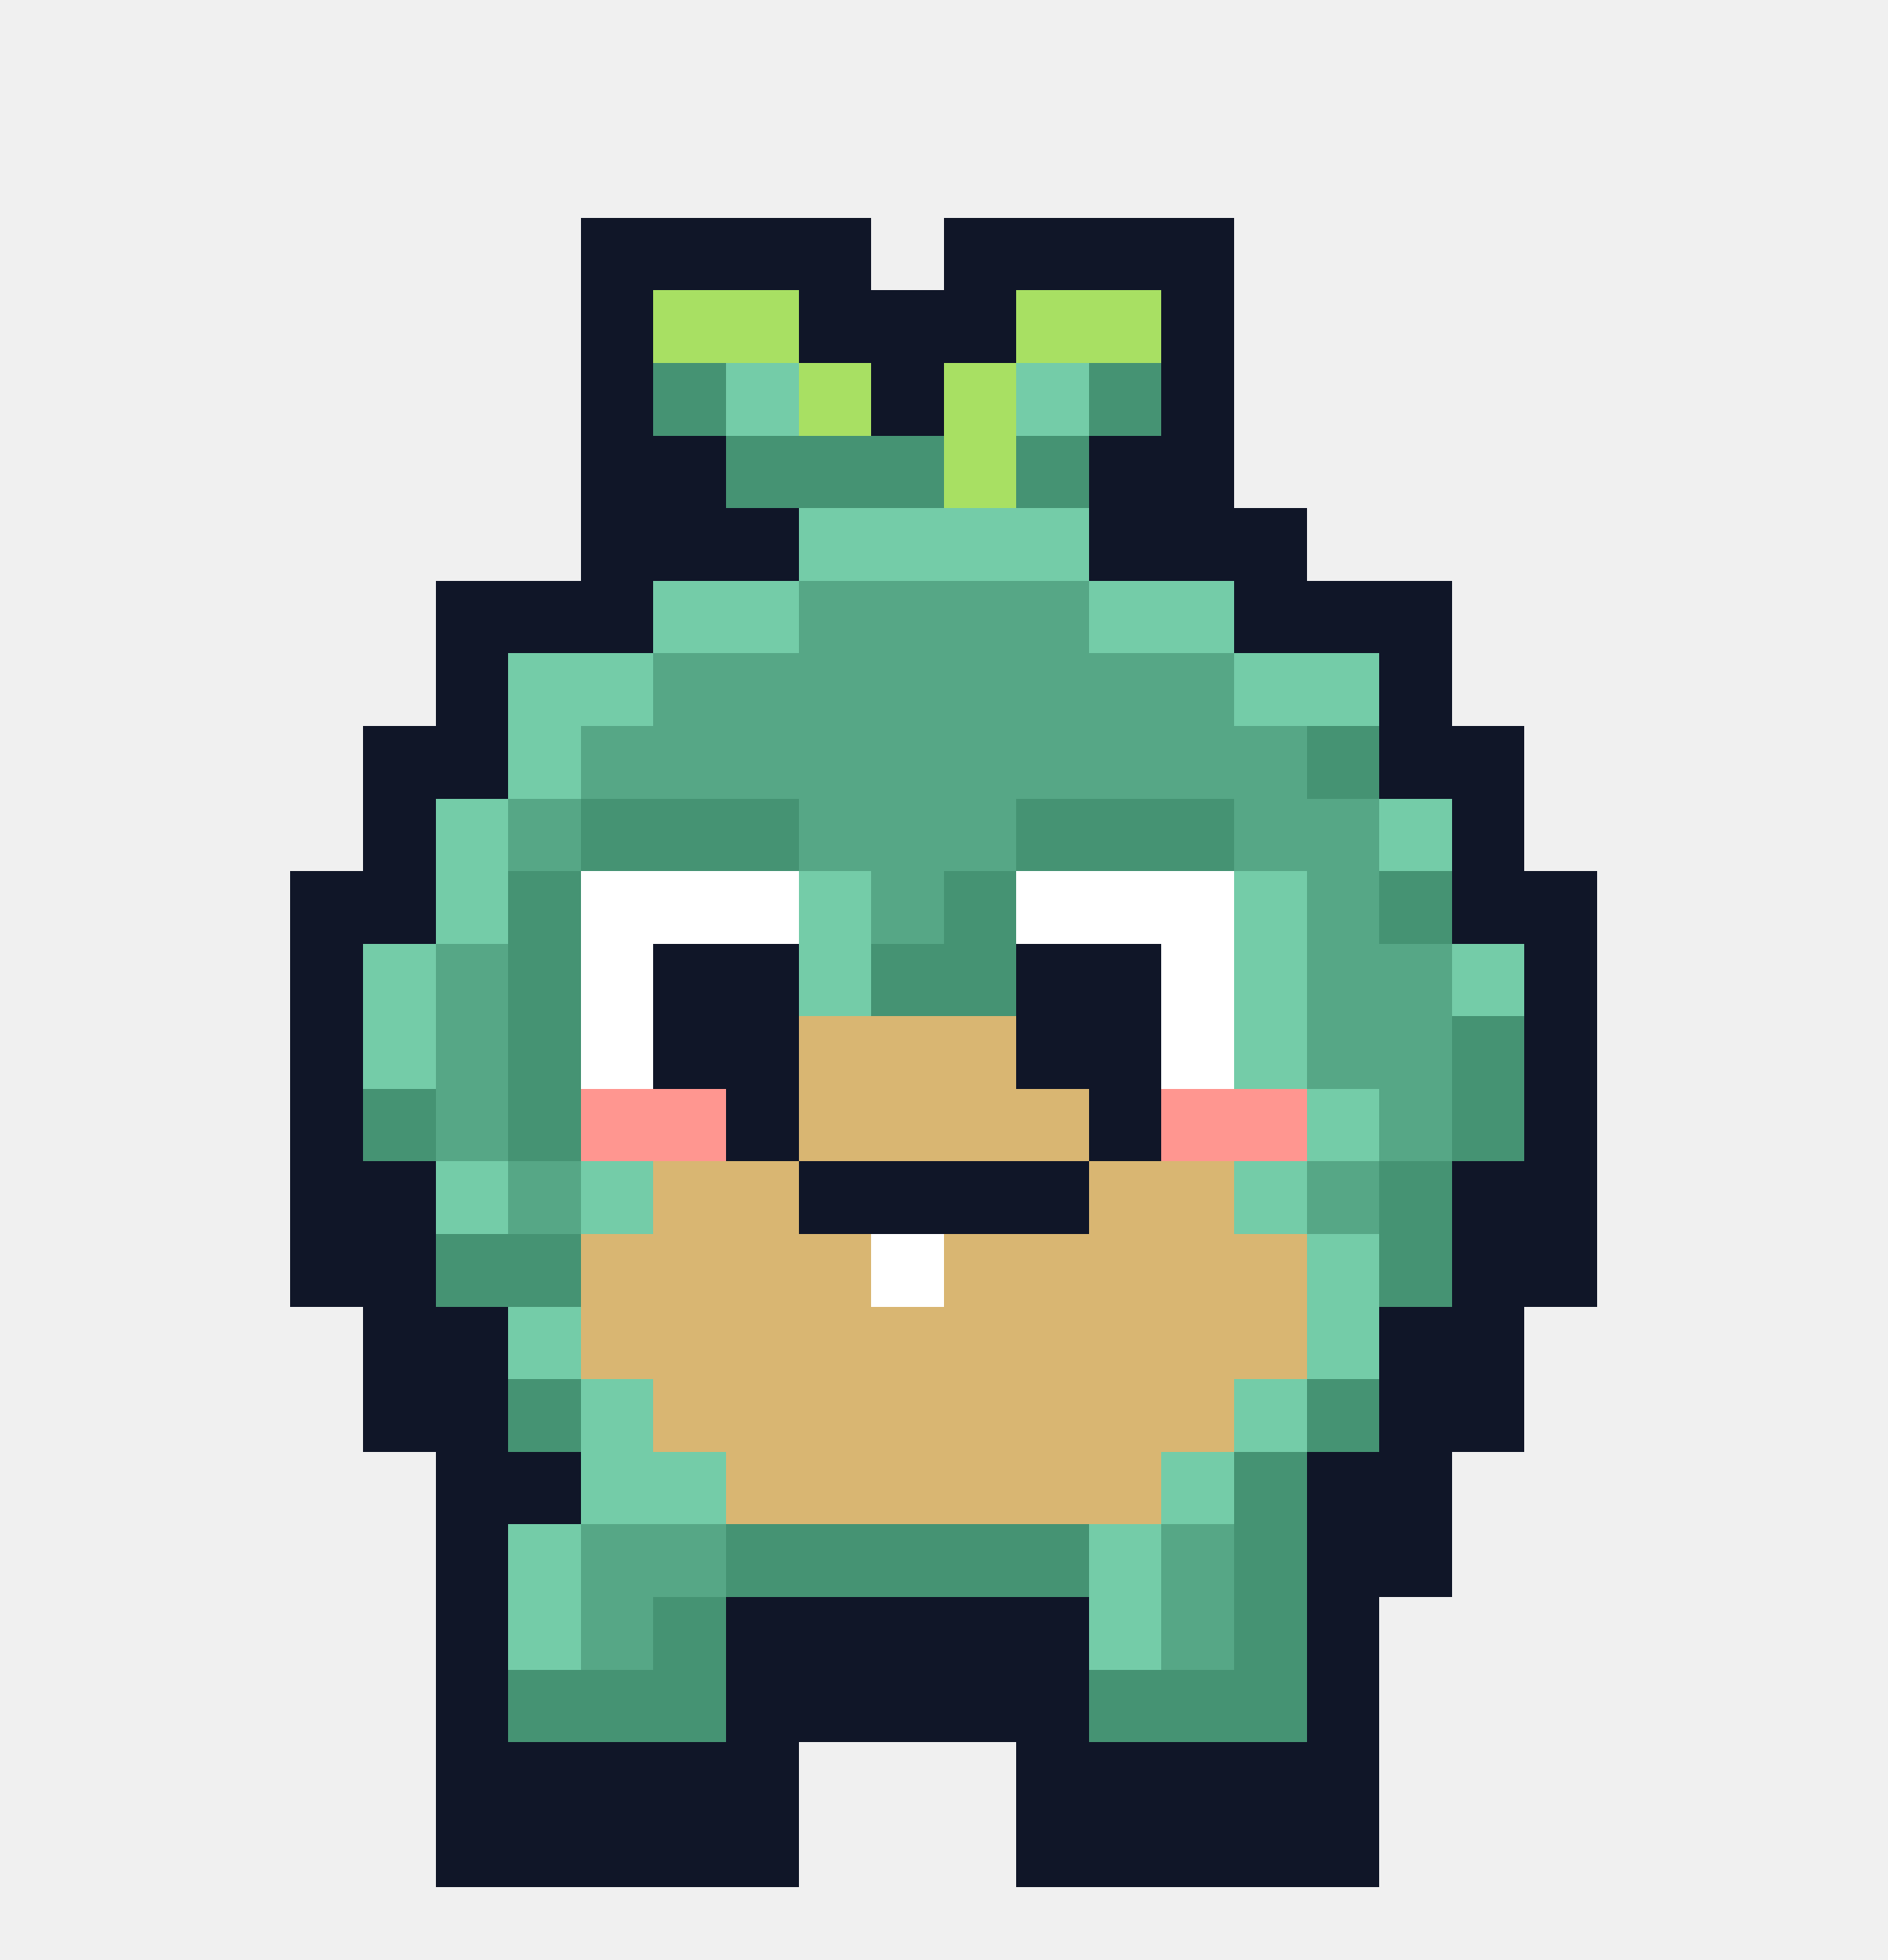
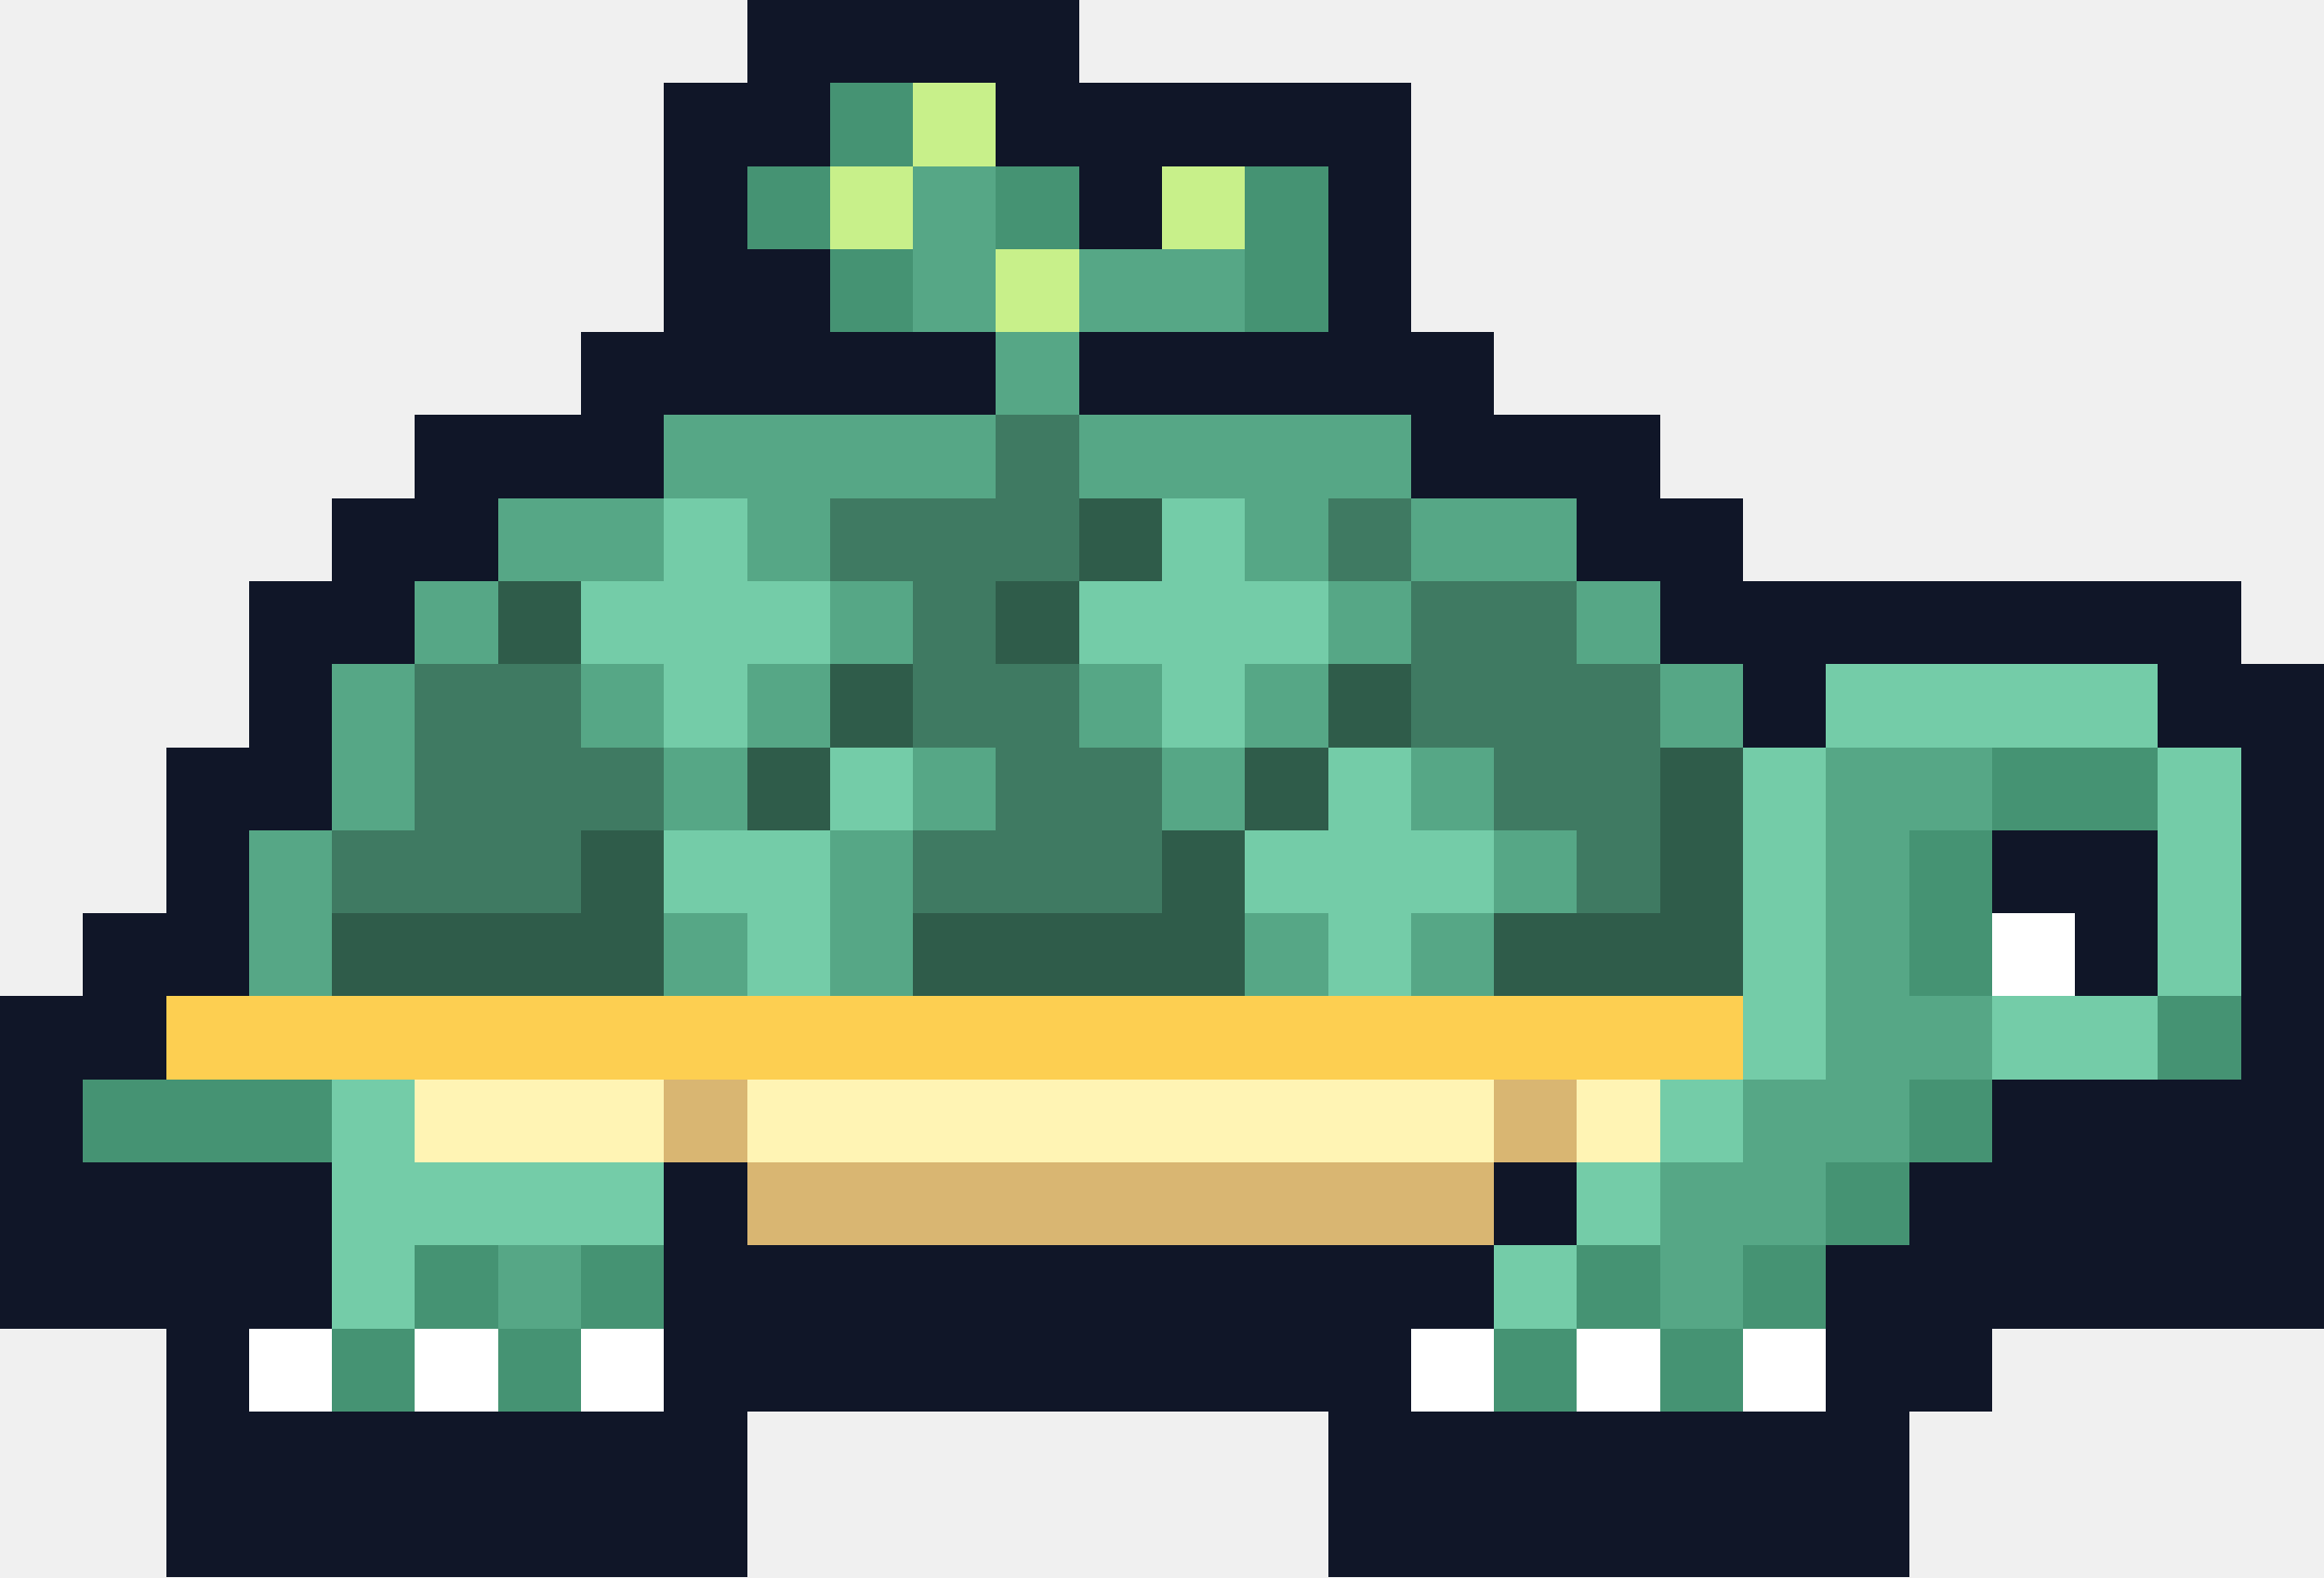
- <svg xmlns="http://www.w3.org/2000/svg" viewBox="0 0 26 27" width="104" height="108" shape-rendering="crispEdges" role="img">
-   <path fill="#101628" d="M8 3h4v1h-4zM13 3h4v1h-4zM8 4h1v1h-1zM11 4h3v1h-3zM16 4h1v1h-1zM8 5h1v1h-1zM12 5h1v1h-1zM16 5h1v1h-1zM8 6h2v1h-2zM15 6h2v1h-2zM8 7h3v1h-3zM15 7h3v1h-3zM6 8h3v1h-3zM17 8h3v1h-3zM6 9h1v1h-1zM19 9h1v1h-1zM5 10h2v1h-2zM19 10h2v1h-2zM5 11h1v1h-1zM20 11h1v1h-1zM4 12h2v1h-2zM20 12h2v1h-2zM4 13h1v1h-1zM9 13h2v1h-2zM14 13h2v1h-2zM21 13h1v1h-1zM4 14h1v1h-1zM9 14h2v1h-2zM14 14h2v1h-2zM21 14h1v1h-1zM4 15h1v1h-1zM10 15h1v1h-1zM15 15h1v1h-1zM21 15h1v1h-1zM4 16h2v1h-2zM11 16h4v1h-4zM20 16h2v1h-2zM4 17h2v1h-2zM20 17h2v1h-2zM5 18h2v1h-2zM19 18h2v1h-2zM5 19h2v1h-2zM19 19h2v1h-2zM6 20h2v1h-2zM18 20h2v1h-2zM6 21h1v1h-1zM18 21h2v1h-2zM6 22h1v1h-1zM10 22h5v1h-5zM18 22h1v1h-1zM6 23h1v1h-1zM10 23h5v1h-5zM18 23h1v1h-1zM6 24h5v1h-5zM14 24h5v1h-5zM6 25h5v1h-5zM14 25h5v1h-5z" />
-   <path fill="#a8e063" d="M9 4h2v1h-2zM14 4h2v1h-2zM11 5h1v1h-1zM13 5h1v1h-1zM13 6h1v1h-1z" />
-   <path fill="#459373" d="M9 5h1v1h-1zM15 5h1v1h-1zM10 6h3v1h-3zM14 6h1v1h-1zM18 10h1v1h-1zM8 11h3v1h-3zM14 11h3v1h-3zM7 12h1v1h-1zM13 12h1v1h-1zM19 12h1v1h-1zM7 13h1v1h-1zM12 13h2v1h-2zM7 14h1v1h-1zM20 14h1v1h-1zM5 15h1v1h-1zM7 15h1v1h-1zM20 15h1v1h-1zM19 16h1v1h-1zM6 17h2v1h-2zM19 17h1v1h-1zM7 19h1v1h-1zM18 19h1v1h-1zM17 20h1v1h-1zM10 21h5v1h-5zM17 21h1v1h-1zM9 22h1v1h-1zM17 22h1v1h-1zM7 23h3v1h-3zM15 23h3v1h-3z" />
-   <path fill="#74cca8" d="M10 5h1v1h-1zM14 5h1v1h-1zM11 7h4v1h-4zM9 8h2v1h-2zM15 8h2v1h-2zM7 9h2v1h-2zM17 9h2v1h-2zM7 10h1v1h-1zM6 11h1v1h-1zM19 11h1v1h-1zM6 12h1v1h-1zM11 12h1v1h-1zM17 12h1v1h-1zM5 13h1v1h-1zM11 13h1v1h-1zM17 13h1v1h-1zM20 13h1v1h-1zM5 14h1v1h-1zM17 14h1v1h-1zM18 15h1v1h-1zM6 16h1v1h-1zM8 16h1v1h-1zM17 16h1v1h-1zM18 17h1v1h-1zM7 18h1v1h-1zM18 18h1v1h-1zM8 19h1v1h-1zM17 19h1v1h-1zM8 20h2v1h-2zM16 20h1v1h-1zM7 21h1v1h-1zM15 21h1v1h-1zM7 22h1v1h-1zM15 22h1v1h-1z" />
-   <path fill="#56a786" d="M11 8h4v1h-4zM9 9h8v1h-8zM8 10h10v1h-10zM7 11h1v1h-1zM11 11h3v1h-3zM17 11h2v1h-2zM12 12h1v1h-1zM18 12h1v1h-1zM6 13h1v1h-1zM18 13h2v1h-2zM6 14h1v1h-1zM18 14h2v1h-2zM6 15h1v1h-1zM19 15h1v1h-1zM7 16h1v1h-1zM18 16h1v1h-1zM8 21h2v1h-2zM16 21h1v1h-1zM8 22h1v1h-1zM16 22h1v1h-1z" />
-   <path fill="#ffffff" d="M8 12h3v1h-3zM14 12h3v1h-3zM8 13h1v1h-1zM16 13h1v1h-1zM8 14h1v1h-1zM16 14h1v1h-1zM12 17h1v1h-1z" />
-   <path fill="#d9b672" d="M11 14h3v1h-3zM11 15h4v1h-4zM9 16h2v1h-2zM15 16h2v1h-2zM8 17h4v1h-4zM13 17h5v1h-5zM8 18h10v1h-10zM9 19h8v1h-8zM10 20h6v1h-6z" />
-   <path fill="#ff9690" d="M8 15h2v1h-2zM16 15h2v1h-2z" />
+ <svg xmlns="http://www.w3.org/2000/svg" viewBox="0 0 28 19" width="112" height="76" shape-rendering="crispEdges" role="img">
+   <path fill="#101628" d="M9 0h4v1h-4zM8 1h2v1h-2zM12 1h5v1h-5zM8 2h1v1h-1zM13 2h1v1h-1zM16 2h1v1h-1zM8 3h2v1h-2zM16 3h1v1h-1zM7 4h5v1h-5zM13 4h5v1h-5zM5 5h3v1h-3zM17 5h3v1h-3zM4 6h2v1h-2zM19 6h2v1h-2zM3 7h2v1h-2zM20 7h7v1h-7zM3 8h1v1h-1zM21 8h1v1h-1zM26 8h2v1h-2zM2 9h2v1h-2zM27 9h1v1h-1zM2 10h1v1h-1zM24 10h2v1h-2zM27 10h1v1h-1zM1 11h2v1h-2zM25 11h1v1h-1zM27 11h1v1h-1zM0 12h2v1h-2zM27 12h1v1h-1zM0 13h1v1h-1zM24 13h4v1h-4zM0 14h4v1h-4zM8 14h1v1h-1zM18 14h1v1h-1zM23 14h5v1h-5zM0 15h4v1h-4zM8 15h10v1h-10zM22 15h6v1h-6zM2 16h1v1h-1zM8 16h9v1h-9zM22 16h2v1h-2zM2 17h7v1h-7zM16 17h7v1h-7zM2 18h7v1h-7zM16 18h7v1h-7z" />
+   <path fill="#459373" d="M10 1h1v1h-1zM9 2h1v1h-1zM12 2h1v1h-1zM15 2h1v1h-1zM10 3h1v1h-1zM15 3h1v1h-1zM24 9h2v1h-2zM23 10h1v1h-1zM23 11h1v1h-1zM26 12h1v1h-1zM1 13h3v1h-3zM23 13h1v1h-1zM22 14h1v1h-1zM5 15h1v1h-1zM7 15h1v1h-1zM19 15h1v1h-1zM21 15h1v1h-1zM4 16h1v1h-1zM6 16h1v1h-1zM18 16h1v1h-1zM20 16h1v1h-1z" />
+   <path fill="#c8f08a" d="M11 1h1v1h-1zM10 2h1v1h-1zM14 2h1v1h-1zM12 3h1v1h-1z" />
+   <path fill="#56a786" d="M11 2h1v1h-1zM11 3h1v1h-1zM13 3h2v1h-2zM12 4h1v1h-1zM8 5h4v1h-4zM13 5h4v1h-4zM6 6h2v1h-2zM9 6h1v1h-1zM15 6h1v1h-1zM17 6h2v1h-2zM5 7h1v1h-1zM10 7h1v1h-1zM16 7h1v1h-1zM19 7h1v1h-1zM4 8h1v1h-1zM7 8h1v1h-1zM9 8h1v1h-1zM13 8h1v1h-1zM15 8h1v1h-1zM20 8h1v1h-1zM4 9h1v1h-1zM8 9h1v1h-1zM11 9h1v1h-1zM14 9h1v1h-1zM17 9h1v1h-1zM22 9h2v1h-2zM3 10h1v1h-1zM10 10h1v1h-1zM18 10h1v1h-1zM22 10h1v1h-1zM3 11h1v1h-1zM8 11h1v1h-1zM10 11h1v1h-1zM15 11h1v1h-1zM17 11h1v1h-1zM22 11h1v1h-1zM22 12h2v1h-2zM21 13h2v1h-2zM20 14h2v1h-2zM6 15h1v1h-1zM20 15h1v1h-1z" />
+   <path fill="#3f7a62" d="M12 5h1v1h-1zM10 6h3v1h-3zM16 6h1v1h-1zM11 7h1v1h-1zM17 7h2v1h-2zM5 8h2v1h-2zM11 8h2v1h-2zM17 8h3v1h-3zM5 9h3v1h-3zM12 9h2v1h-2zM18 9h2v1h-2zM4 10h3v1h-3zM11 10h3v1h-3zM19 10h1v1h-1z" />
+   <path fill="#74cca8" d="M8 6h1v1h-1zM14 6h1v1h-1zM7 7h3v1h-3zM13 7h3v1h-3zM8 8h1v1h-1zM14 8h1v1h-1zM22 8h4v1h-4zM10 9h1v1h-1zM16 9h1v1h-1zM21 9h1v1h-1zM26 9h1v1h-1zM8 10h2v1h-2zM15 10h3v1h-3zM21 10h1v1h-1zM26 10h1v1h-1zM9 11h1v1h-1zM16 11h1v1h-1zM21 11h1v1h-1zM26 11h1v1h-1zM21 12h1v1h-1zM24 12h2v1h-2zM4 13h1v1h-1zM20 13h1v1h-1zM4 14h4v1h-4zM19 14h1v1h-1zM4 15h1v1h-1zM18 15h1v1h-1z" />
+   <path fill="#2f5c4a" d="M13 6h1v1h-1zM6 7h1v1h-1zM12 7h1v1h-1zM10 8h1v1h-1zM16 8h1v1h-1zM9 9h1v1h-1zM15 9h1v1h-1zM20 9h1v1h-1zM7 10h1v1h-1zM14 10h1v1h-1zM20 10h1v1h-1zM4 11h4v1h-4zM11 11h4v1h-4zM18 11h3v1h-3z" />
+   <path fill="#ffffff" d="M24 11h1v1h-1zM3 16h1v1h-1zM5 16h1v1h-1zM7 16h1v1h-1zM17 16h1v1h-1zM19 16h1v1h-1zM21 16h1v1h-1z" />
+   <path fill="#fdcf51" d="M2 12h19v1h-19z" />
+   <path fill="#fff4b4" d="M5 13h3v1h-3zM9 13h9v1h-9zM19 13h1v1h-1z" />
+   <path fill="#d9b672" d="M8 13h1v1h-1zM18 13h1v1h-1zM9 14h9v1h-9z" />
</svg>
